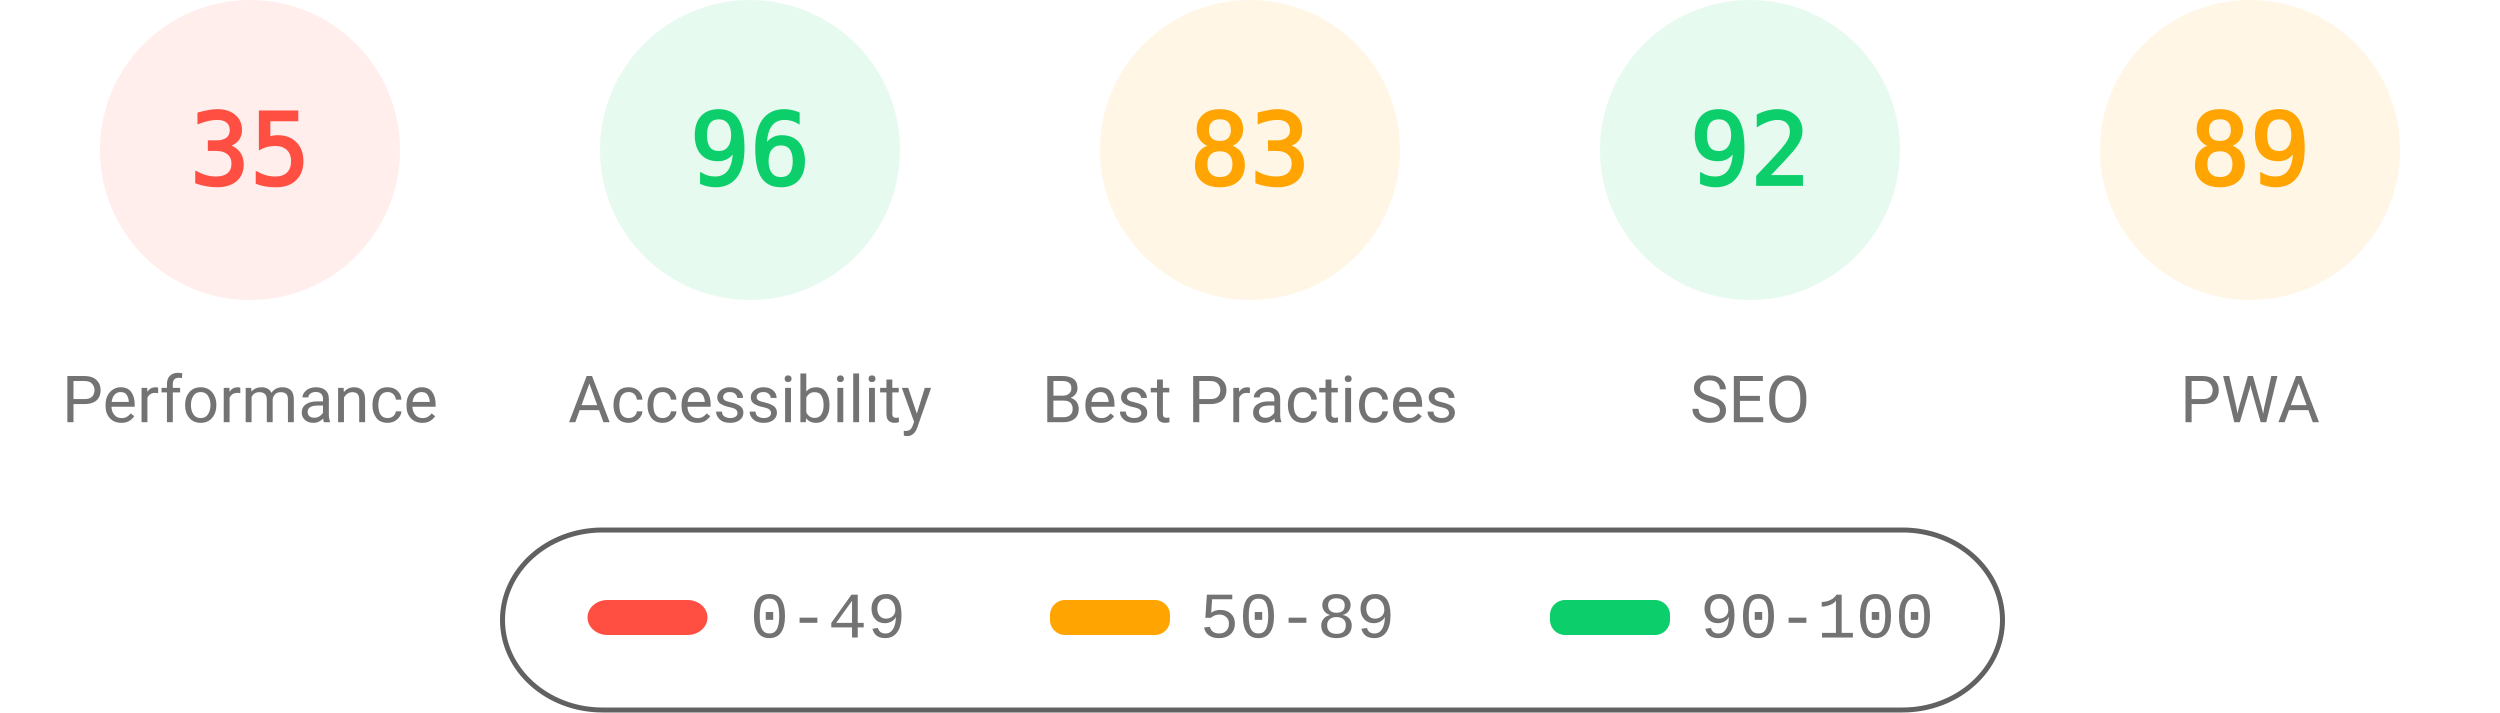
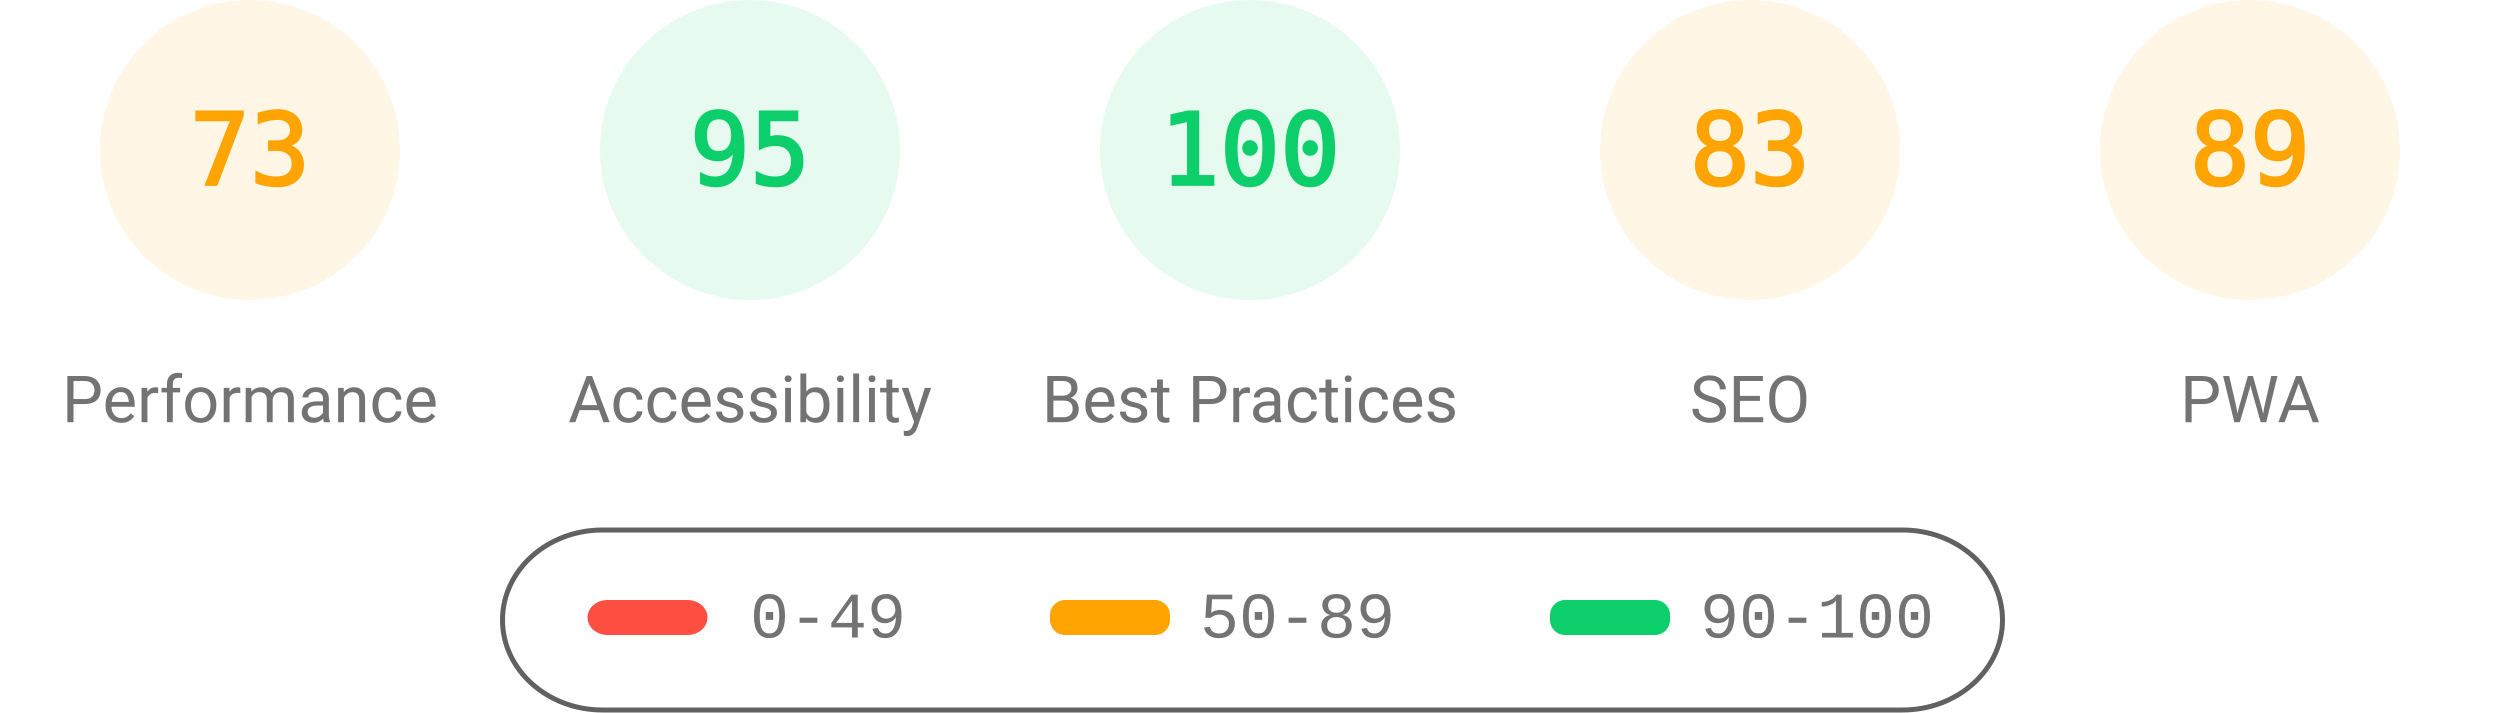
<svg xmlns="http://www.w3.org/2000/svg" fill="none" width="1000" height="285">
  <style>.gauge-base{opacity:.1}.gauge-arc{fill:none;animation-delay:250ms;stroke-linecap:round;transform:rotate(-90deg);transform-origin:100px 60px;animation:load-gauge 1s ease forwards}.guage-text{font-size:40px;font-family:monospace;text-align:center}.guage-red{color:#ff4e42;fill:#ff4e42;stroke:#ff4e42}.guage-orange{color:#ffa400;fill:#ffa400;stroke:#ffa400}.guage-green{color:#0cce6b;fill:#0cce6b;stroke:#0cce6b}.guage-undefined{color:#5c5c5c;fill:#5c5c5c;stroke:#5c5c5c}.guage-title{color:#737373;fill:#737373;stroke:none;font-size:26px;line-height:26px;font-family:Roboto,Halvetica,Arial,sans-serif}@keyframes load-gauge{from{stroke-dasharray:0 352.858}}</style>
-   <svg class="guage-div guage-perf guage-red" viewBox="0 0 200 200" width="200" height="200">
+   <svg class="guage-div guage-perf guage-orange" viewBox="0 0 200 200" width="200" height="200">
    <circle class="gauge-base" r="56" cx="100" cy="60" stroke-width="8" />
-     <circle class="gauge-arc guage-arc-1" r="56" cx="100" cy="60" stroke-width="8" style="stroke-dasharray:123.15,351.858" />
-     <text class="guage-text" x="100" y="60" alignment-baseline="central" dominant-baseline="central" text-anchor="middle">35</text>
+     <circle class="gauge-arc guage-arc-1" r="56" cx="100" cy="60" stroke-width="8" style="stroke-dasharray:256.856,351.858" />
+     <text class="guage-text" x="100" y="60" alignment-baseline="central" dominant-baseline="central" text-anchor="middle">73</text>
    <text class="guage-title" x="100" y="160" alignment-baseline="central" dominant-baseline="central" text-anchor="middle">Performance</text>
  </svg>
  <svg class="guage-div guage-acc guage-green" viewBox="0 0 200 200" width="200" height="200" x="200">
    <circle class="gauge-base" r="56" cx="100" cy="60" stroke-width="8" />
-     <circle class="gauge-arc guage-arc-2" r="56" cx="100" cy="60" stroke-width="8" style="stroke-dasharray:337.784,351.858" />
-     <text class="guage-text" x="100" y="60" alignment-baseline="central" dominant-baseline="central" text-anchor="middle">96</text>
+     <circle class="gauge-arc guage-arc-2" r="56" cx="100" cy="60" stroke-width="8" style="stroke-dasharray:334.265,351.858" />
+     <text class="guage-text" x="100" y="60" alignment-baseline="central" dominant-baseline="central" text-anchor="middle">95</text>
    <text class="guage-title" x="100" y="160" alignment-baseline="central" dominant-baseline="central" text-anchor="middle">Accessibility</text>
  </svg>
-   <svg class="guage-div guage-best guage-orange" viewBox="0 0 200 200" width="200" height="200" x="400">
+   <svg class="guage-div guage-best guage-green" viewBox="0 0 200 200" width="200" height="200" x="400">
    <circle class="gauge-base" r="56" cx="100" cy="60" stroke-width="8" />
-     <circle class="gauge-arc guage-arc-3" r="56" cx="100" cy="60" stroke-width="8" style="stroke-dasharray:292.042,351.858" />
-     <text class="guage-text" x="100" y="60" alignment-baseline="central" dominant-baseline="central" text-anchor="middle">83</text>
+     <circle class="gauge-arc guage-arc-3" r="56" cx="100" cy="60" stroke-width="8" style="stroke-dasharray:351.858,351.858" />
+     <text class="guage-text" x="100" y="60" alignment-baseline="central" dominant-baseline="central" text-anchor="middle">100</text>
    <text class="guage-title" x="100" y="160" alignment-baseline="central" dominant-baseline="central" text-anchor="middle">Best Practices</text>
  </svg>
-   <svg class="guage-div guage-seo guage-green" viewBox="0 0 200 200" width="200" height="200" x="600">
+   <svg class="guage-div guage-seo guage-orange" viewBox="0 0 200 200" width="200" height="200" x="600">
    <circle class="gauge-base" r="56" cx="100" cy="60" stroke-width="8" />
-     <circle class="gauge-arc guage-arc-4" r="56" cx="100" cy="60" stroke-width="8" style="stroke-dasharray:323.709,351.858" />
-     <text class="guage-text" x="100" y="60" alignment-baseline="central" dominant-baseline="central" text-anchor="middle">92</text>
+     <circle class="gauge-arc guage-arc-4" r="56" cx="100" cy="60" stroke-width="8" style="stroke-dasharray:292.042,351.858" />
+     <text class="guage-text" x="100" y="60" alignment-baseline="central" dominant-baseline="central" text-anchor="middle">83</text>
    <text class="guage-title" x="100" y="160" alignment-baseline="central" dominant-baseline="central" text-anchor="middle">SEO</text>
  </svg>
  <svg class="guage-div guage-pwa guage-orange" viewBox="0 0 200 200" width="200" height="200" x="800">
    <circle class="gauge-base" r="56" cx="100" cy="60" stroke-width="8" />
    <circle class="gauge-arc guage-arc-4" r="56" cx="100" cy="60" stroke-width="8" style="stroke-dasharray:313.154,351.858" />
    <text class="guage-text" x="100" y="60" alignment-baseline="central" dominant-baseline="central" text-anchor="middle">89</text>
    <text class="guage-title" x="100" y="160" alignment-baseline="central" dominant-baseline="central" text-anchor="middle">PWA</text>
  </svg>
  <svg width="604" height="76" x="200" y="210">
    <path fill="none" id="canvas_background" d="M-1-1h604v80H-1z" />
    <rect fill-opacity="0" stroke="#616161" stroke-width="2" rx="40" id="svg_2" height="72" width="600" y="2" x="1" fill="#000" />
    <rect stroke="#000" rx="8" id="svg_3" height="14" width="48" y="30" x="35" stroke-opacity="null" stroke-width="0" fill="#ff4e42" />
    <rect stroke="#000" rx="6" id="svg_4" height="14" width="48" y="30" x="220" stroke-opacity="null" stroke-width="0" fill="#ffa400" />
    <rect stroke="#000" rx="6" id="svg_5" height="14" width="48" y="30" x="420" stroke-opacity="null" stroke-width="0" fill="#0cce6b" />
    <text xml:space="preserve" text-anchor="start" font-family="'Courier New', Courier, monospace" font-size="26" id="svg_6" y="45" x="100" stroke-opacity="null" stroke-width="0" stroke="#000" fill="#737373">0-49</text>
    <text xml:space="preserve" text-anchor="start" font-family="'Courier New', Courier, monospace" font-size="26" id="svg_7" y="45" x="280" stroke-opacity="null" stroke-width="0" stroke="#000" fill="#737373">50-89</text>
    <text xml:space="preserve" text-anchor="start" font-family="'Courier New', Courier, monospace" font-size="26" id="svg_8" y="45" x="480" stroke-opacity="null" stroke-width="0" stroke="#000" fill="#737373">90-100</text>
  </svg>
</svg>
